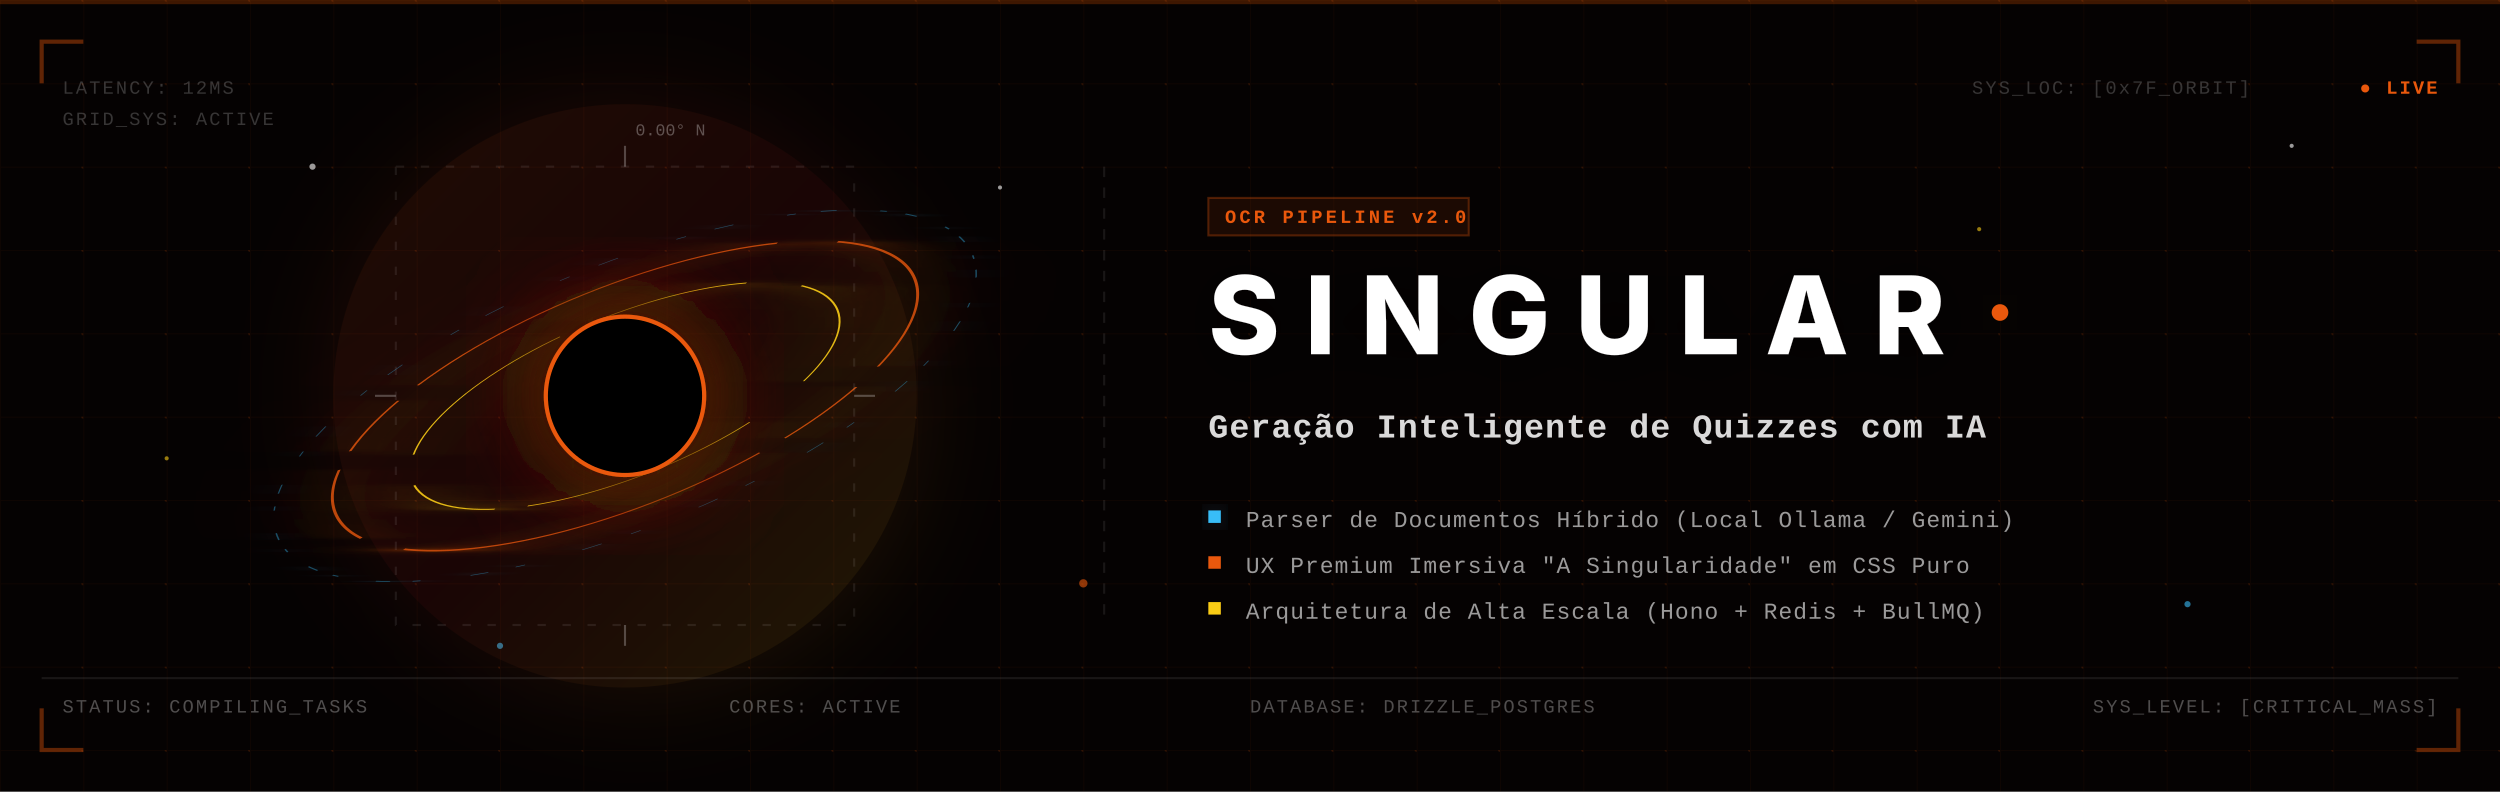
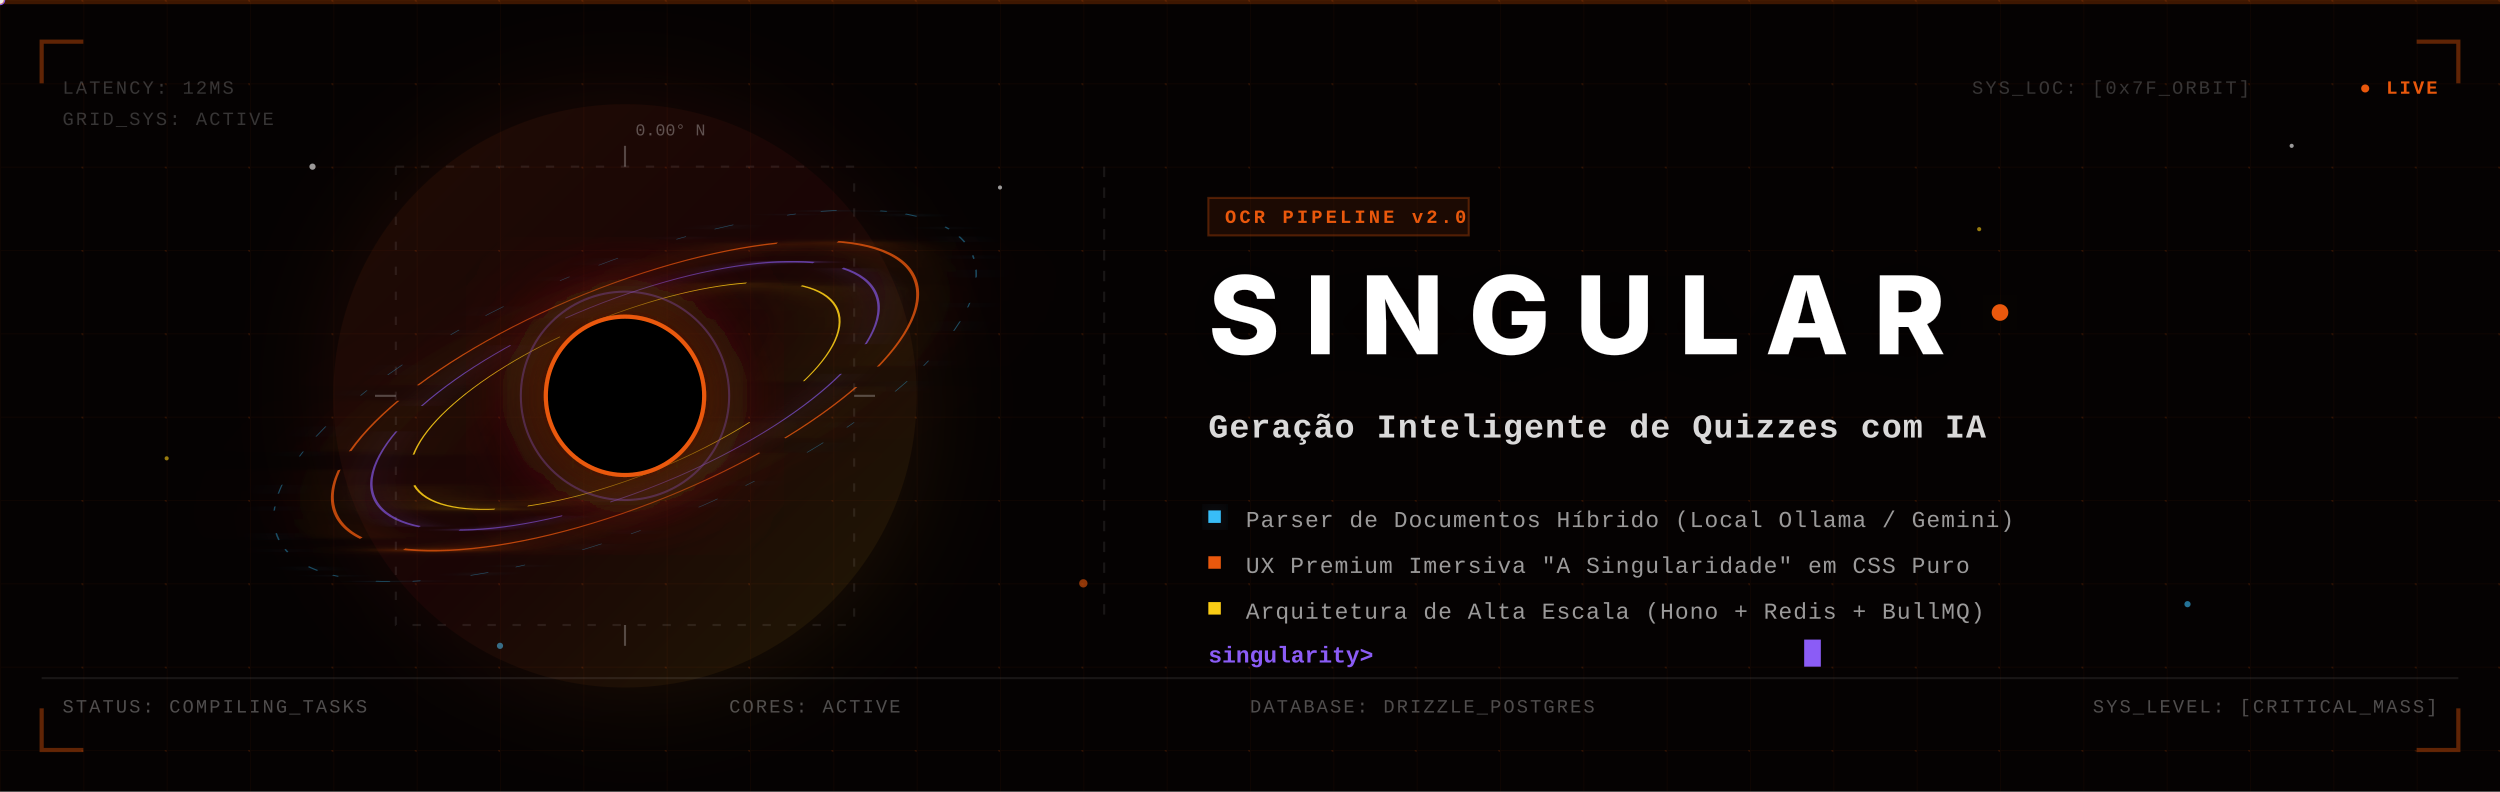
<svg xmlns="http://www.w3.org/2000/svg" viewBox="0 0 1200 380" width="100%" height="100%">
  <defs>
    <pattern id="grid" width="40" height="40" patternUnits="userSpaceOnUse">
      <path d="M 40 0 L 0 0 0 40" fill="none" stroke="rgba(234, 88, 12, 0.04)" stroke-width="1" />
      <circle cx="40" cy="0" r="1" fill="rgba(234, 88, 12, 0.15)" />
    </pattern>
    <filter id="glow-orange" x="-50%" y="-50%" width="200%" height="200%">
      <feGaussianBlur stdDeviation="15" result="blur1" />
      <feGaussianBlur stdDeviation="30" result="blur2" />
      <feMerge>
        <feMergeNode in="blur2" />
        <feMergeNode in="blur1" />
        <feMergeNode in="SourceGraphic" />
      </feMerge>
    </filter>
    <filter id="glow-red" x="-50%" y="-50%" width="200%" height="200%">
      <feGaussianBlur stdDeviation="25" result="blur" />
      <feMerge>
        <feMergeNode in="blur" />
        <feMergeNode in="SourceGraphic" />
      </feMerge>
    </filter>
    <filter id="glow-cyan" x="-50%" y="-50%" width="200%" height="200%">
      <feGaussianBlur stdDeviation="8" result="blur" />
      <feMerge>
        <feMergeNode in="blur" />
        <feMergeNode in="SourceGraphic" />
      </feMerge>
    </filter>
+     <filter id="glow-violet" x="-50%" y="-50%" width="200%" height="200%">
+       <feGaussianBlur stdDeviation="8" result="blur" />
+       <feMerge>
+         <feMergeNode in="blur" />
+         <feMergeNode in="SourceGraphic" />
+       </feMerge>
+     </filter>
+     <clipPath id="tw-clip">
+       <rect x="88" y="304" width="0" height="20">
+         <animate attributeName="width" from="0" to="200" dur="2.4s" begin="0.8s" fill="freeze" />
+       </rect>
+     </clipPath>
    <linearGradient id="grad-accent" x1="0%" y1="0%" x2="100%" y2="100%">
      <stop offset="0%" stop-color="#ea580c" />
      <stop offset="50%" stop-color="#b91c1c" />
      <stop offset="100%" stop-color="#facc15" />
    </linearGradient>
    <linearGradient id="grad-cyan" x1="0%" y1="0%" x2="100%" y2="0%">
      <stop offset="0%" stop-color="#38bdf8" />
      <stop offset="100%" stop-color="#0369a1" />
    </linearGradient>
  </defs>
  <style>
    /* CSS Animations for high-fidelity interactive elements */
    
    @keyframes orbit-cw {
      0% { transform: rotate(0deg); }
      100% { transform: rotate(360deg); }
    }
    
    @keyframes orbit-ccw {
      0% { transform: rotate(360deg); }
      100% { transform: rotate(0deg); }
    }

    @keyframes pulse-core {
      0% { transform: scale(0.95); opacity: 0.8; }
      100% { transform: scale(1.05); opacity: 1; }
    }

    @keyframes twinkle {
      0%, 100% { opacity: 0.2; }
      50% { opacity: 0.9; }
    }

    @keyframes scanner {
      0% { transform: translateY(-10px); opacity: 0; }
      10% { opacity: 0.8; }
      90% { opacity: 0.8; }
      100% { transform: translateY(390px); opacity: 0; }
    }

    @keyframes glitch-text {
      0%, 100% { transform: translate(0); }
      92% { transform: translate(0); }
      93% { transform: translate(-2px, 1px); }
      94% { transform: translate(1px, -1px); }
      95% { transform: translate(0); }
    }

    /* Target classes */
    .bg-main { fill: #050202; }
    .grid-bg { fill: url(#grid); }
    
    .singularity-core {
      transform-origin: 300px 190px;
      animation: pulse-core 3s ease-in-out infinite alternate;
    }

    .ring-outer {
      transform-origin: 300px 190px;
      animation: orbit-cw 25s linear infinite;
    }

    .ring-inner {
      transform-origin: 300px 190px;
      animation: orbit-ccw 15s linear infinite;
+     }
+ 
+     .ring-violet {
+       transform-origin: 300px 190px;
+       animation: orbit-ccw 20s linear infinite;
    }

    .star {
      animation: twinkle 4s ease-in-out infinite;
    }
    .star-delay-1 { animation-delay: 1s; }
    .star-delay-2 { animation-delay: 2.5s; }

    .scan-line {
      animation: scanner 6s cubic-bezier(0.2, 0.8, 0.2, 1) infinite;
    }

    .glitch-active {
      animation: glitch-text 5s infinite;
    }

    .font-tech {
      font-family: 'JetBrains Mono', 'Fira Code', 'Courier New', monospace;
    }

    .font-title {
      font-family: 'Outfit', 'Inter', -apple-system, sans-serif;
      font-weight: 800;
      letter-spacing: 12px;
    }
  </style>
  <rect class="bg-main" width="100%" height="100%" />
  <rect class="grid-bg" width="100%" height="100%" />
  <g opacity="0.6">
    <circle class="star" cx="150" cy="80" r="1.5" fill="#fff" />
    <circle class="star star-delay-1" cx="80" cy="220" r="1" fill="#facc15" />
    <circle class="star star-delay-2" cx="240" cy="310" r="1.5" fill="#38bdf8" />
    <circle class="star star-delay-1" cx="480" cy="90" r="1" fill="#fff" />
    <circle class="star star-delay-2" cx="520" cy="280" r="2" fill="#ea580c" />
    <circle class="star" cx="1100" cy="70" r="1" fill="#fff" />
    <circle class="star star-delay-1" cx="1050" cy="290" r="1.5" fill="#38bdf8" />
    <circle class="star star-delay-2" cx="950" cy="110" r="1" fill="#facc15" />
  </g>
  <rect class="scan-line" x="0" y="0" width="1200" height="2" fill="rgba(234, 88, 12, 0.25)" filter="url(#glow-orange)" />
  <path d="M 20,40 L 20,20 L 40,20" fill="none" stroke="rgba(234, 88, 12, 0.4)" stroke-width="2" />
  <path d="M 1180,40 L 1180,20 L 1160,20" fill="none" stroke="rgba(234, 88, 12, 0.4)" stroke-width="2" />
  <path d="M 20,340 L 20,360 L 40,360" fill="none" stroke="rgba(234, 88, 12, 0.4)" stroke-width="2" />
  <path d="M 1180,340 L 1180,360 L 1160,360" fill="none" stroke="rgba(234, 88, 12, 0.4)" stroke-width="2" />
  <text x="30" y="45" class="font-tech" fill="rgba(255,255,255,0.2)" font-size="9" letter-spacing="1">LATENCY: 12MS</text>
  <text x="30" y="60" class="font-tech" fill="rgba(255,255,255,0.2)" font-size="9" letter-spacing="1">GRID_SYS: ACTIVE</text>
  <text x="1080" y="45" class="font-tech" fill="rgba(255,255,255,0.2)" font-size="9" letter-spacing="1" text-anchor="end">SYS_LOC: [0x7F_ORBIT]</text>
  <text x="1170" y="45" class="font-tech" fill="#ea580c" font-size="9" font-weight="bold" letter-spacing="1" text-anchor="end">● LIVE</text>
  <g transform="translate(0, 0)">
    <circle cx="300" cy="190" r="140" fill="url(#grad-accent)" opacity="0.12" filter="url(#glow-red)" />
    <g transform="translate(300, 190) rotate(-22) scale(1, 0.35) translate(-300, -190)">
      <circle class="ring-outer" cx="300" cy="190" r="150" fill="none" stroke="#ea580c" stroke-width="1.5" stroke-dasharray="100 20 50 15 200 40" filter="url(#glow-orange)" opacity="0.8" />
      <circle class="ring-inner" cx="300" cy="190" r="110" fill="none" stroke="#facc15" stroke-width="1" stroke-dasharray="80 40 120 20" filter="url(#glow-orange)" opacity="0.9" />
      <circle class="ring-outer" cx="300" cy="190" r="180" fill="none" stroke="#38bdf8" stroke-width="0.75" stroke-dasharray="5 15 10 30" filter="url(#glow-cyan)" opacity="0.4" />
+       <circle class="ring-violet" cx="300" cy="190" r="130" fill="none" stroke="#8B5CF6" stroke-width="1.25" stroke-dasharray="60 30 140 25" filter="url(#glow-violet)" opacity="0.65" />
    </g>
    <rect x="190" y="80" width="220" height="220" fill="none" stroke="rgba(255, 255, 255, 0.08)" stroke-width="1" stroke-dasharray="4 8" />
    <path d="M 300,70 L 300,80 M 300,300 L 300,310 M 180,190 L 190,190 M 410,190 L 420,190" stroke="rgba(255,255,255,0.25)" stroke-width="1" />
    <text x="305" y="65" class="font-tech" fill="rgba(255,255,255,0.3)" font-size="8">0.00° N</text>
+     <circle r="2.5" fill="#8B5CF6" filter="url(#glow-violet)">
+       <animateMotion dur="4.2s" repeatCount="indefinite" path="M 480,80 C 470,140 420,180 360,190 C 320,196 305,193 300,190" />
+       <animate attributeName="opacity" values="0;1;1;0" keyTimes="0;0.15;0.75;1" dur="4.2s" repeatCount="indefinite" />
+     </circle>
+     <circle r="2" fill="#F97316" filter="url(#glow-orange)">
+       <animateMotion dur="5.4s" repeatCount="indefinite" path="M 120,300 C 190,300 260,260 285,215 C 295,198 298,193 300,190" />
+       <animate attributeName="opacity" values="0;0.9;0.9;0" keyTimes="0;0.15;0.75;1" dur="5.4s" repeatCount="indefinite" />
+     </circle>
+     <circle r="1.8" fill="#EDEDED">
+       <animateMotion dur="6.6s" repeatCount="indefinite" path="M 500,310 C 450,325 330,280 300,230 C 295,215 297,200 300,190" />
+       <animate attributeName="opacity" values="0;0.8;0.8;0" keyTimes="0;0.15;0.75;1" dur="6.6s" repeatCount="indefinite" />
+     </circle>
+     <circle cx="300" cy="190" r="50" fill="none" stroke="#8B5CF6" stroke-width="1" opacity="0.45" filter="url(#glow-violet)">
+       <animate attributeName="r" values="46;56;46" dur="3.5s" repeatCount="indefinite" />
+       <animate attributeName="opacity" values="0.2;0.6;0.2" dur="3.5s" repeatCount="indefinite" />
+     </circle>
    <circle class="singularity-core" cx="300" cy="190" r="38" fill="#000" stroke="#ea580c" stroke-width="2" filter="url(#glow-orange)" />
    <circle cx="300" cy="190" r="35" fill="#000" />
  </g>
  <line x1="530" y1="80" x2="530" y2="300" stroke="rgba(255, 255, 255, 0.08)" stroke-width="1" stroke-dasharray="5 5" />
  <g transform="translate(580, 0)">
    <rect x="0" y="95" width="125" height="18" fill="rgba(234, 88, 12, 0.1)" stroke="rgba(234, 88, 12, 0.3)" stroke-width="1" />
    <text x="8" y="107" class="font-tech" fill="#ea580c" font-size="9" font-weight="bold" letter-spacing="1.5">OCR PIPELINE v2.0</text>
    <text x="0" y="170" class="font-title glitch-active" fill="#ffffff" font-size="52" filter="drop-shadow(0px 4px 12px rgba(0,0,0,0.8))">SINGULAR</text>
    <circle cx="380" cy="150" r="4" fill="#ea580c" filter="url(#glow-orange)" />
    <text x="0" y="210" class="font-tech" fill="rgba(255, 255, 255, 0.85)" font-size="16" font-weight="600" letter-spacing="0.5">Geração Inteligente de Quizzes com IA</text>
    <g transform="translate(0, 245)">
      <rect x="0" y="0" width="6" height="6" fill="#38bdf8" filter="url(#glow-cyan)" />
      <text x="18" y="8" class="font-tech" fill="rgba(255,255,255,0.6)" font-size="11" letter-spacing="0.5">Parser de Documentos Híbrido (Local Ollama / Gemini)</text>
      <rect x="0" y="22" width="6" height="6" fill="#ea580c" filter="url(#glow-orange)" />
      <text x="18" y="30" class="font-tech" fill="rgba(255,255,255,0.6)" font-size="11" letter-spacing="0.5">UX Premium Imersiva "A Singularidade" em CSS Puro</text>
      <rect x="0" y="44" width="6" height="6" fill="#facc15" />
      <text x="18" y="52" class="font-tech" fill="rgba(255,255,255,0.6)" font-size="11" letter-spacing="0.5">Arquitetura de Alta Escala (Hono + Redis + BullMQ)</text>
    </g>
+     <text x="0" y="318" class="font-tech" fill="#8B5CF6" font-size="11" font-weight="bold">singularity&gt;</text>
+     <g clip-path="url(#tw-clip)">
+       <text x="88" y="318" class="font-tech" fill="rgba(255,255,255,0.9)" font-size="11">ingest exam.pdf --ocr glm-ocr</text>
+     </g>
+     <rect x="286" y="307" width="8" height="13" fill="#8B5CF6">
+       <animate attributeName="opacity" values="1;1;0;0" keyTimes="0;0.5;0.51;1" dur="1.1s" repeatCount="indefinite" />
+     </rect>
  </g>
  <rect x="20" y="325" width="1160" height="1" fill="rgba(255, 255, 255, 0.08)" />
  <text x="30" y="342" class="font-tech" fill="rgba(255,255,255,0.3)" font-size="9" letter-spacing="1">STATUS: COMPILING_TASKS</text>
  <text x="350" y="342" class="font-tech" fill="rgba(255,255,255,0.3)" font-size="9" letter-spacing="1">CORES: ACTIVE</text>
  <text x="600" y="342" class="font-tech" fill="rgba(255,255,255,0.3)" font-size="9" letter-spacing="1">DATABASE: DRIZZLE_POSTGRES</text>
  <text x="1170" y="342" class="font-tech" fill="rgba(255,255,255,0.3)" font-size="9" letter-spacing="1" text-anchor="end">SYS_LEVEL: [CRITICAL_MASS]</text>
</svg>
